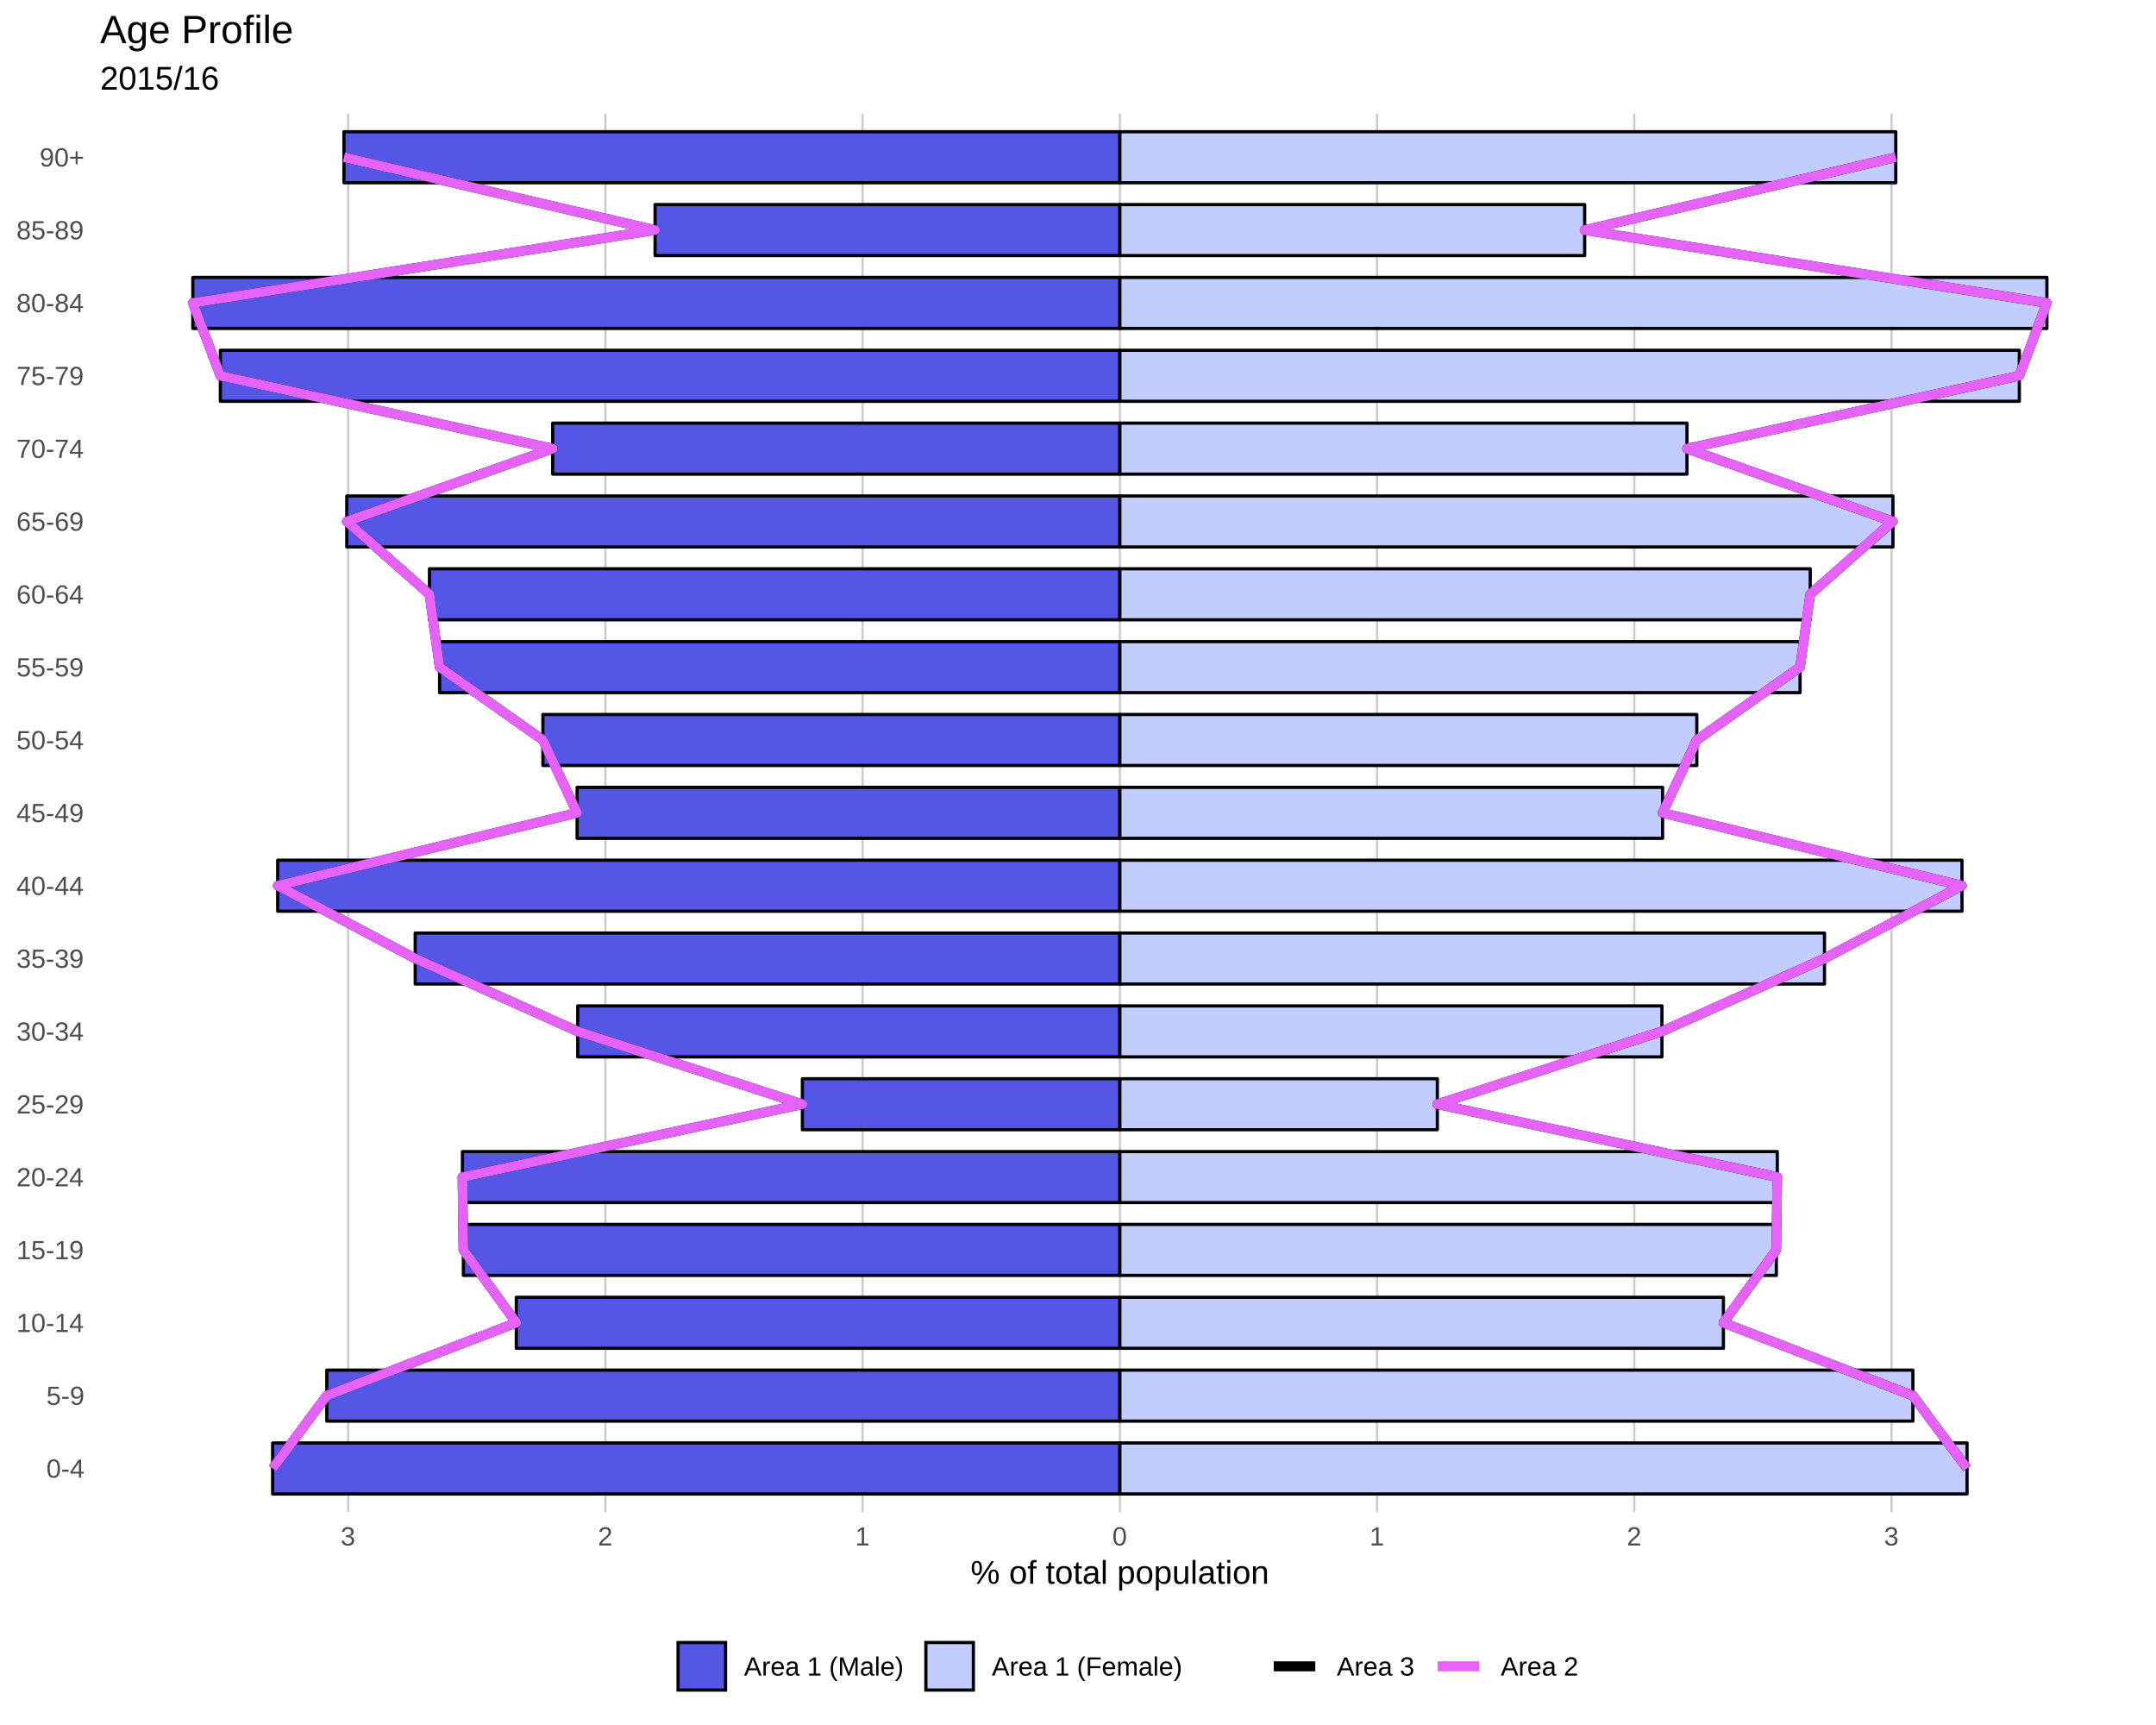
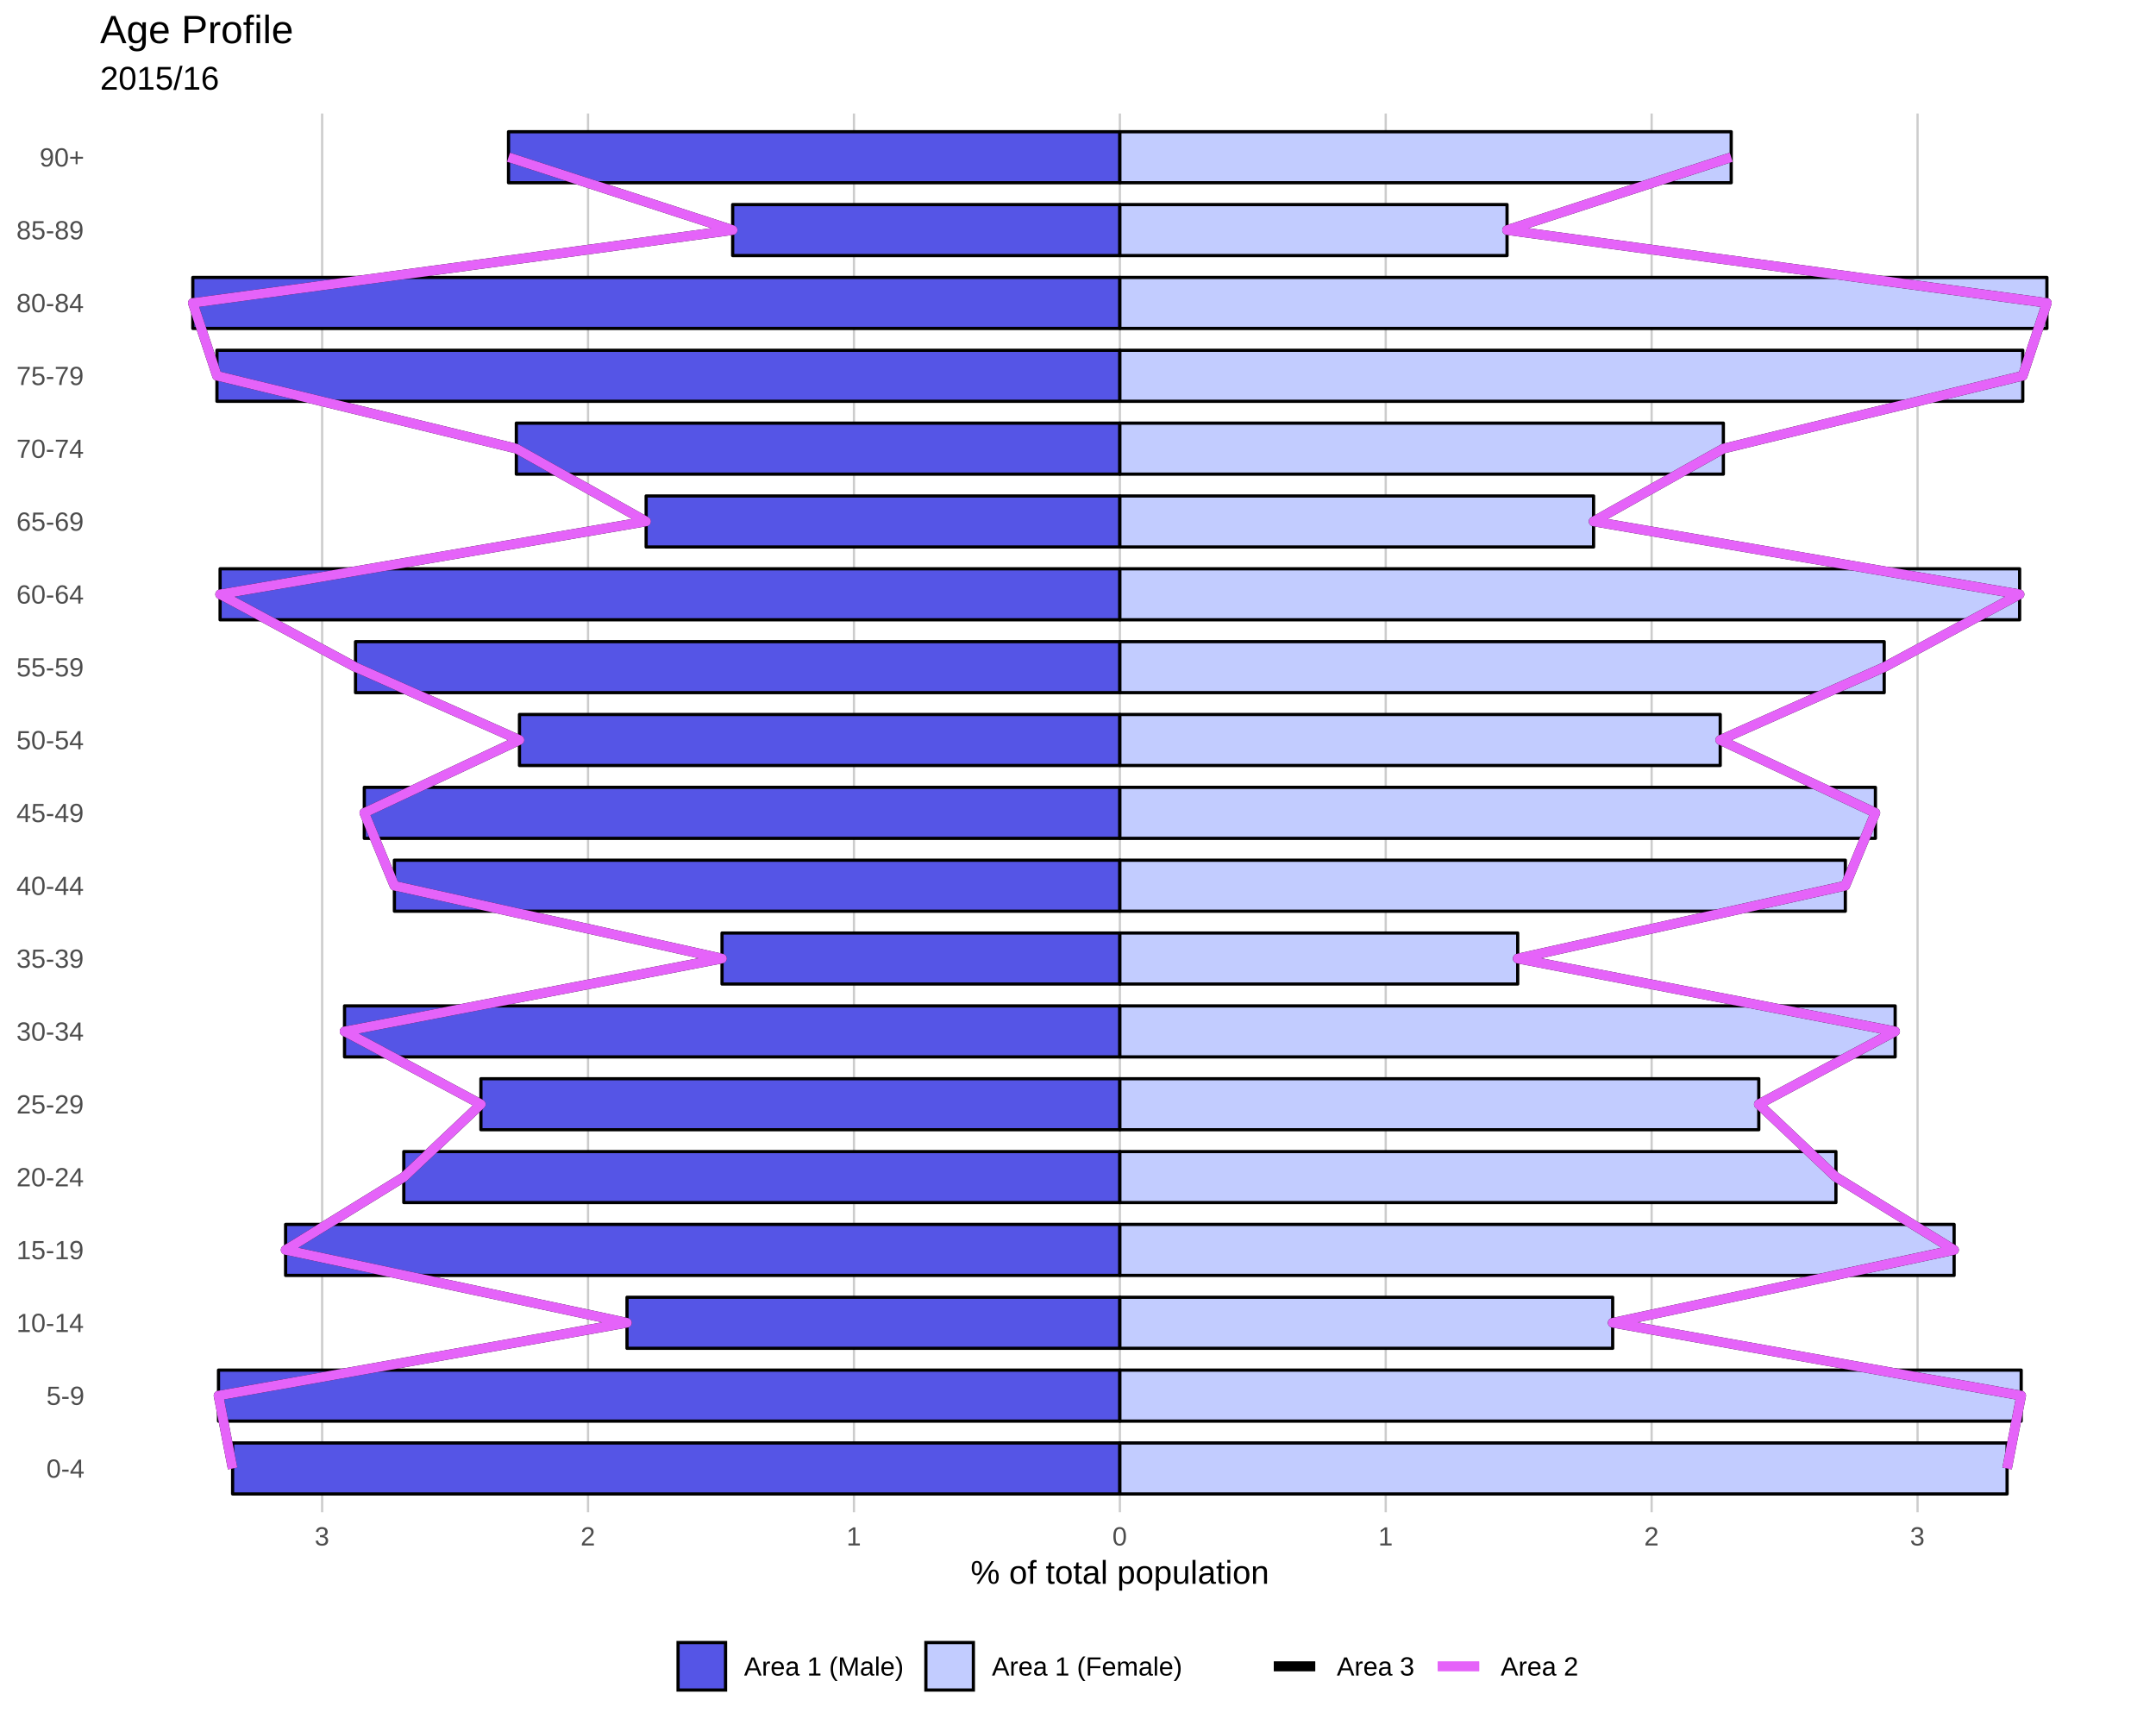
<svg xmlns="http://www.w3.org/2000/svg" viewBox="0 0 720.00 576.00">
  <defs>
    <style type="text/css">
    line, polyline, path, rect, circle {
      fill: none;
      stroke: #000000;
      stroke-linecap: round;
      stroke-linejoin: round;
      stroke-miterlimit: 10.00;
    }
  </style>
  </defs>
  <rect width="100%" height="100%" style="stroke: none; fill: #FFFFFF;" />
  <defs>
    <clipPath id="cpMzMuNDI5NXw3MTQuNTIxfDUwNC45MzN8MzcuOTA3MQ==">
      <rect x="33.43" y="37.91" width="681.09" height="467.03" />
    </clipPath>
  </defs>
-   <polyline points="116.26,504.93 116.26,37.91 " style="stroke-width: 0.75; stroke: #CCCCCC;" clip-path="url(#cpMzMuNDI5NXw3MTQuNTIxfDUwNC45MzN8MzcuOTA3MQ==)" />
-   <polyline points="202.17,504.93 202.17,37.91 " style="stroke-width: 0.75; stroke: #CCCCCC;" clip-path="url(#cpMzMuNDI5NXw3MTQuNTIxfDUwNC45MzN8MzcuOTA3MQ==)" />
-   <polyline points="288.07,504.93 288.07,37.91 " style="stroke-width: 0.75; stroke: #CCCCCC;" clip-path="url(#cpMzMuNDI5NXw3MTQuNTIxfDUwNC45MzN8MzcuOTA3MQ==)" />
+   <polyline points="107.58,504.93 107.58,37.91 " style="stroke-width: 0.75; stroke: #CCCCCC;" clip-path="url(#cpMzMuNDI5NXw3MTQuNTIxfDUwNC45MzN8MzcuOTA3MQ==)" />
+   <polyline points="196.38,504.93 196.38,37.91 " style="stroke-width: 0.75; stroke: #CCCCCC;" clip-path="url(#cpMzMuNDI5NXw3MTQuNTIxfDUwNC45MzN8MzcuOTA3MQ==)" />
+   <polyline points="285.18,504.93 285.18,37.91 " style="stroke-width: 0.75; stroke: #CCCCCC;" clip-path="url(#cpMzMuNDI5NXw3MTQuNTIxfDUwNC45MzN8MzcuOTA3MQ==)" />
  <polyline points="373.98,504.93 373.98,37.91 " style="stroke-width: 0.75; stroke: #CCCCCC;" clip-path="url(#cpMzMuNDI5NXw3MTQuNTIxfDUwNC45MzN8MzcuOTA3MQ==)" />
-   <polyline points="459.88,504.93 459.88,37.91 " style="stroke-width: 0.75; stroke: #CCCCCC;" clip-path="url(#cpMzMuNDI5NXw3MTQuNTIxfDUwNC45MzN8MzcuOTA3MQ==)" />
-   <polyline points="545.78,504.93 545.78,37.91 " style="stroke-width: 0.75; stroke: #CCCCCC;" clip-path="url(#cpMzMuNDI5NXw3MTQuNTIxfDUwNC45MzN8MzcuOTA3MQ==)" />
-   <polyline points="631.69,504.93 631.69,37.91 " style="stroke-width: 0.75; stroke: #CCCCCC;" clip-path="url(#cpMzMuNDI5NXw3MTQuNTIxfDUwNC45MzN8MzcuOTA3MQ==)" />
-   <rect x="91.05" y="481.82" width="282.92" height="17.03" style="stroke-width: 1.07; stroke-linecap: butt; fill: #5555E6;" clip-path="url(#cpMzMuNDI5NXw3MTQuNTIxfDUwNC45MzN8MzcuOTA3MQ==)" />
-   <rect x="109.14" y="457.50" width="264.83" height="17.03" style="stroke-width: 1.07; stroke-linecap: butt; fill: #5555E6;" clip-path="url(#cpMzMuNDI5NXw3MTQuNTIxfDUwNC45MzN8MzcuOTA3MQ==)" />
-   <rect x="172.42" y="433.18" width="201.56" height="17.03" style="stroke-width: 1.07; stroke-linecap: butt; fill: #5555E6;" clip-path="url(#cpMzMuNDI5NXw3MTQuNTIxfDUwNC45MzN8MzcuOTA3MQ==)" />
-   <rect x="154.75" y="408.85" width="219.23" height="17.03" style="stroke-width: 1.07; stroke-linecap: butt; fill: #5555E6;" clip-path="url(#cpMzMuNDI5NXw3MTQuNTIxfDUwNC45MzN8MzcuOTA3MQ==)" />
-   <rect x="154.43" y="384.53" width="219.55" height="17.03" style="stroke-width: 1.07; stroke-linecap: butt; fill: #5555E6;" clip-path="url(#cpMzMuNDI5NXw3MTQuNTIxfDUwNC45MzN8MzcuOTA3MQ==)" />
-   <rect x="267.96" y="360.20" width="106.02" height="17.03" style="stroke-width: 1.07; stroke-linecap: butt; fill: #5555E6;" clip-path="url(#cpMzMuNDI5NXw3MTQuNTIxfDUwNC45MzN8MzcuOTA3MQ==)" />
-   <rect x="192.94" y="335.88" width="181.03" height="17.03" style="stroke-width: 1.07; stroke-linecap: butt; fill: #5555E6;" clip-path="url(#cpMzMuNDI5NXw3MTQuNTIxfDUwNC45MzN8MzcuOTA3MQ==)" />
-   <rect x="138.66" y="311.55" width="235.31" height="17.03" style="stroke-width: 1.07; stroke-linecap: butt; fill: #5555E6;" clip-path="url(#cpMzMuNDI5NXw3MTQuNTIxfDUwNC45MzN8MzcuOTA3MQ==)" />
-   <rect x="92.74" y="287.23" width="281.23" height="17.03" style="stroke-width: 1.07; stroke-linecap: butt; fill: #5555E6;" clip-path="url(#cpMzMuNDI5NXw3MTQuNTIxfDUwNC45MzN8MzcuOTA3MQ==)" />
-   <rect x="192.73" y="262.91" width="181.24" height="17.03" style="stroke-width: 1.07; stroke-linecap: butt; fill: #5555E6;" clip-path="url(#cpMzMuNDI5NXw3MTQuNTIxfDUwNC45MzN8MzcuOTA3MQ==)" />
-   <rect x="181.30" y="238.58" width="192.67" height="17.03" style="stroke-width: 1.07; stroke-linecap: butt; fill: #5555E6;" clip-path="url(#cpMzMuNDI5NXw3MTQuNTIxfDUwNC45MzN8MzcuOTA3MQ==)" />
-   <rect x="146.81" y="214.26" width="227.16" height="17.03" style="stroke-width: 1.07; stroke-linecap: butt; fill: #5555E6;" clip-path="url(#cpMzMuNDI5NXw3MTQuNTIxfDUwNC45MzN8MzcuOTA3MQ==)" />
-   <rect x="143.42" y="189.93" width="230.55" height="17.03" style="stroke-width: 1.07; stroke-linecap: butt; fill: #5555E6;" clip-path="url(#cpMzMuNDI5NXw3MTQuNTIxfDUwNC45MzN8MzcuOTA3MQ==)" />
-   <rect x="115.81" y="165.61" width="258.17" height="17.03" style="stroke-width: 1.07; stroke-linecap: butt; fill: #5555E6;" clip-path="url(#cpMzMuNDI5NXw3MTQuNTIxfDUwNC45MzN8MzcuOTA3MQ==)" />
-   <rect x="184.58" y="141.29" width="189.39" height="17.03" style="stroke-width: 1.07; stroke-linecap: butt; fill: #5555E6;" clip-path="url(#cpMzMuNDI5NXw3MTQuNTIxfDUwNC45MzN8MzcuOTA3MQ==)" />
-   <rect x="73.59" y="116.96" width="300.38" height="17.03" style="stroke-width: 1.07; stroke-linecap: butt; fill: #5555E6;" clip-path="url(#cpMzMuNDI5NXw3MTQuNTIxfDUwNC45MzN8MzcuOTA3MQ==)" />
+   <polyline points="462.77,504.93 462.77,37.91 " style="stroke-width: 0.75; stroke: #CCCCCC;" clip-path="url(#cpMzMuNDI5NXw3MTQuNTIxfDUwNC45MzN8MzcuOTA3MQ==)" />
+   <polyline points="551.57,504.93 551.57,37.91 " style="stroke-width: 0.75; stroke: #CCCCCC;" clip-path="url(#cpMzMuNDI5NXw3MTQuNTIxfDUwNC45MzN8MzcuOTA3MQ==)" />
+   <polyline points="640.37,504.93 640.37,37.91 " style="stroke-width: 0.75; stroke: #CCCCCC;" clip-path="url(#cpMzMuNDI5NXw3MTQuNTIxfDUwNC45MzN8MzcuOTA3MQ==)" />
+   <rect x="77.68" y="481.82" width="296.29" height="17.03" style="stroke-width: 1.07; stroke-linecap: butt; fill: #5555E6;" clip-path="url(#cpMzMuNDI5NXw3MTQuNTIxfDUwNC45MzN8MzcuOTA3MQ==)" />
+   <rect x="72.97" y="457.50" width="301.00" height="17.03" style="stroke-width: 1.07; stroke-linecap: butt; fill: #5555E6;" clip-path="url(#cpMzMuNDI5NXw3MTQuNTIxfDUwNC45MzN8MzcuOTA3MQ==)" />
+   <rect x="209.39" y="433.18" width="164.58" height="17.03" style="stroke-width: 1.07; stroke-linecap: butt; fill: #5555E6;" clip-path="url(#cpMzMuNDI5NXw3MTQuNTIxfDUwNC45MzN8MzcuOTA3MQ==)" />
+   <rect x="95.38" y="408.85" width="278.60" height="17.03" style="stroke-width: 1.07; stroke-linecap: butt; fill: #5555E6;" clip-path="url(#cpMzMuNDI5NXw3MTQuNTIxfDUwNC45MzN8MzcuOTA3MQ==)" />
+   <rect x="134.85" y="384.53" width="239.13" height="17.03" style="stroke-width: 1.07; stroke-linecap: butt; fill: #5555E6;" clip-path="url(#cpMzMuNDI5NXw3MTQuNTIxfDUwNC45MzN8MzcuOTA3MQ==)" />
+   <rect x="160.60" y="360.20" width="213.37" height="17.03" style="stroke-width: 1.07; stroke-linecap: butt; fill: #5555E6;" clip-path="url(#cpMzMuNDI5NXw3MTQuNTIxfDUwNC45MzN8MzcuOTA3MQ==)" />
+   <rect x="115.06" y="335.88" width="258.91" height="17.03" style="stroke-width: 1.07; stroke-linecap: butt; fill: #5555E6;" clip-path="url(#cpMzMuNDI5NXw3MTQuNTIxfDUwNC45MzN8MzcuOTA3MQ==)" />
+   <rect x="241.12" y="311.55" width="132.86" height="17.03" style="stroke-width: 1.07; stroke-linecap: butt; fill: #5555E6;" clip-path="url(#cpMzMuNDI5NXw3MTQuNTIxfDUwNC45MzN8MzcuOTA3MQ==)" />
+   <rect x="131.71" y="287.23" width="242.27" height="17.03" style="stroke-width: 1.07; stroke-linecap: butt; fill: #5555E6;" clip-path="url(#cpMzMuNDI5NXw3MTQuNTIxfDUwNC45MzN8MzcuOTA3MQ==)" />
+   <rect x="121.66" y="262.91" width="252.32" height="17.03" style="stroke-width: 1.07; stroke-linecap: butt; fill: #5555E6;" clip-path="url(#cpMzMuNDI5NXw3MTQuNTIxfDUwNC45MzN8MzcuOTA3MQ==)" />
+   <rect x="173.48" y="238.58" width="200.49" height="17.03" style="stroke-width: 1.07; stroke-linecap: butt; fill: #5555E6;" clip-path="url(#cpMzMuNDI5NXw3MTQuNTIxfDUwNC45MzN8MzcuOTA3MQ==)" />
+   <rect x="118.73" y="214.26" width="255.25" height="17.03" style="stroke-width: 1.07; stroke-linecap: butt; fill: #5555E6;" clip-path="url(#cpMzMuNDI5NXw3MTQuNTIxfDUwNC45MzN8MzcuOTA3MQ==)" />
+   <rect x="73.50" y="189.93" width="300.48" height="17.03" style="stroke-width: 1.07; stroke-linecap: butt; fill: #5555E6;" clip-path="url(#cpMzMuNDI5NXw3MTQuNTIxfDUwNC45MzN8MzcuOTA3MQ==)" />
+   <rect x="215.78" y="165.61" width="158.20" height="17.03" style="stroke-width: 1.07; stroke-linecap: butt; fill: #5555E6;" clip-path="url(#cpMzMuNDI5NXw3MTQuNTIxfDUwNC45MzN8MzcuOTA3MQ==)" />
+   <rect x="172.43" y="141.29" width="201.54" height="17.03" style="stroke-width: 1.07; stroke-linecap: butt; fill: #5555E6;" clip-path="url(#cpMzMuNDI5NXw3MTQuNTIxfDUwNC45MzN8MzcuOTA3MQ==)" />
+   <rect x="72.45" y="116.96" width="301.53" height="17.03" style="stroke-width: 1.07; stroke-linecap: butt; fill: #5555E6;" clip-path="url(#cpMzMuNDI5NXw3MTQuNTIxfDUwNC45MzN8MzcuOTA3MQ==)" />
  <rect x="64.39" y="92.64" width="309.59" height="17.03" style="stroke-width: 1.07; stroke-linecap: butt; fill: #5555E6;" clip-path="url(#cpMzMuNDI5NXw3MTQuNTIxfDUwNC45MzN8MzcuOTA3MQ==)" />
-   <rect x="218.76" y="68.31" width="155.22" height="17.03" style="stroke-width: 1.07; stroke-linecap: butt; fill: #5555E6;" clip-path="url(#cpMzMuNDI5NXw3MTQuNTIxfDUwNC45MzN8MzcuOTA3MQ==)" />
-   <rect x="114.86" y="43.99" width="259.12" height="17.03" style="stroke-width: 1.07; stroke-linecap: butt; fill: #5555E6;" clip-path="url(#cpMzMuNDI5NXw3MTQuNTIxfDUwNC45MzN8MzcuOTA3MQ==)" />
-   <rect x="373.98" y="481.82" width="282.92" height="17.03" style="stroke-width: 1.07; stroke-linecap: butt; fill: #C2CCFF;" clip-path="url(#cpMzMuNDI5NXw3MTQuNTIxfDUwNC45MzN8MzcuOTA3MQ==)" />
-   <rect x="373.98" y="457.50" width="264.83" height="17.03" style="stroke-width: 1.07; stroke-linecap: butt; fill: #C2CCFF;" clip-path="url(#cpMzMuNDI5NXw3MTQuNTIxfDUwNC45MzN8MzcuOTA3MQ==)" />
-   <rect x="373.98" y="433.18" width="201.56" height="17.03" style="stroke-width: 1.07; stroke-linecap: butt; fill: #C2CCFF;" clip-path="url(#cpMzMuNDI5NXw3MTQuNTIxfDUwNC45MzN8MzcuOTA3MQ==)" />
-   <rect x="373.98" y="408.85" width="219.23" height="17.03" style="stroke-width: 1.07; stroke-linecap: butt; fill: #C2CCFF;" clip-path="url(#cpMzMuNDI5NXw3MTQuNTIxfDUwNC45MzN8MzcuOTA3MQ==)" />
-   <rect x="373.98" y="384.53" width="219.55" height="17.03" style="stroke-width: 1.07; stroke-linecap: butt; fill: #C2CCFF;" clip-path="url(#cpMzMuNDI5NXw3MTQuNTIxfDUwNC45MzN8MzcuOTA3MQ==)" />
-   <rect x="373.98" y="360.20" width="106.02" height="17.03" style="stroke-width: 1.07; stroke-linecap: butt; fill: #C2CCFF;" clip-path="url(#cpMzMuNDI5NXw3MTQuNTIxfDUwNC45MzN8MzcuOTA3MQ==)" />
-   <rect x="373.98" y="335.88" width="181.03" height="17.03" style="stroke-width: 1.07; stroke-linecap: butt; fill: #C2CCFF;" clip-path="url(#cpMzMuNDI5NXw3MTQuNTIxfDUwNC45MzN8MzcuOTA3MQ==)" />
-   <rect x="373.98" y="311.55" width="235.31" height="17.03" style="stroke-width: 1.07; stroke-linecap: butt; fill: #C2CCFF;" clip-path="url(#cpMzMuNDI5NXw3MTQuNTIxfDUwNC45MzN8MzcuOTA3MQ==)" />
-   <rect x="373.98" y="287.23" width="281.23" height="17.03" style="stroke-width: 1.07; stroke-linecap: butt; fill: #C2CCFF;" clip-path="url(#cpMzMuNDI5NXw3MTQuNTIxfDUwNC45MzN8MzcuOTA3MQ==)" />
-   <rect x="373.98" y="262.91" width="181.24" height="17.03" style="stroke-width: 1.07; stroke-linecap: butt; fill: #C2CCFF;" clip-path="url(#cpMzMuNDI5NXw3MTQuNTIxfDUwNC45MzN8MzcuOTA3MQ==)" />
-   <rect x="373.98" y="238.58" width="192.67" height="17.03" style="stroke-width: 1.07; stroke-linecap: butt; fill: #C2CCFF;" clip-path="url(#cpMzMuNDI5NXw3MTQuNTIxfDUwNC45MzN8MzcuOTA3MQ==)" />
-   <rect x="373.98" y="214.26" width="227.16" height="17.03" style="stroke-width: 1.07; stroke-linecap: butt; fill: #C2CCFF;" clip-path="url(#cpMzMuNDI5NXw3MTQuNTIxfDUwNC45MzN8MzcuOTA3MQ==)" />
-   <rect x="373.98" y="189.93" width="230.55" height="17.03" style="stroke-width: 1.07; stroke-linecap: butt; fill: #C2CCFF;" clip-path="url(#cpMzMuNDI5NXw3MTQuNTIxfDUwNC45MzN8MzcuOTA3MQ==)" />
-   <rect x="373.98" y="165.61" width="258.17" height="17.03" style="stroke-width: 1.07; stroke-linecap: butt; fill: #C2CCFF;" clip-path="url(#cpMzMuNDI5NXw3MTQuNTIxfDUwNC45MzN8MzcuOTA3MQ==)" />
-   <rect x="373.98" y="141.29" width="189.39" height="17.03" style="stroke-width: 1.07; stroke-linecap: butt; fill: #C2CCFF;" clip-path="url(#cpMzMuNDI5NXw3MTQuNTIxfDUwNC45MzN8MzcuOTA3MQ==)" />
-   <rect x="373.98" y="116.96" width="300.38" height="17.03" style="stroke-width: 1.07; stroke-linecap: butt; fill: #C2CCFF;" clip-path="url(#cpMzMuNDI5NXw3MTQuNTIxfDUwNC45MzN8MzcuOTA3MQ==)" />
+   <rect x="244.68" y="68.31" width="129.30" height="17.03" style="stroke-width: 1.07; stroke-linecap: butt; fill: #5555E6;" clip-path="url(#cpMzMuNDI5NXw3MTQuNTIxfDUwNC45MzN8MzcuOTA3MQ==)" />
+   <rect x="169.82" y="43.99" width="204.16" height="17.03" style="stroke-width: 1.07; stroke-linecap: butt; fill: #5555E6;" clip-path="url(#cpMzMuNDI5NXw3MTQuNTIxfDUwNC45MzN8MzcuOTA3MQ==)" />
+   <rect x="373.98" y="481.82" width="296.29" height="17.03" style="stroke-width: 1.07; stroke-linecap: butt; fill: #C2CCFF;" clip-path="url(#cpMzMuNDI5NXw3MTQuNTIxfDUwNC45MzN8MzcuOTA3MQ==)" />
+   <rect x="373.98" y="457.50" width="301.00" height="17.03" style="stroke-width: 1.07; stroke-linecap: butt; fill: #C2CCFF;" clip-path="url(#cpMzMuNDI5NXw3MTQuNTIxfDUwNC45MzN8MzcuOTA3MQ==)" />
+   <rect x="373.98" y="433.18" width="164.58" height="17.03" style="stroke-width: 1.07; stroke-linecap: butt; fill: #C2CCFF;" clip-path="url(#cpMzMuNDI5NXw3MTQuNTIxfDUwNC45MzN8MzcuOTA3MQ==)" />
+   <rect x="373.98" y="408.85" width="278.60" height="17.03" style="stroke-width: 1.07; stroke-linecap: butt; fill: #C2CCFF;" clip-path="url(#cpMzMuNDI5NXw3MTQuNTIxfDUwNC45MzN8MzcuOTA3MQ==)" />
+   <rect x="373.98" y="384.53" width="239.13" height="17.03" style="stroke-width: 1.07; stroke-linecap: butt; fill: #C2CCFF;" clip-path="url(#cpMzMuNDI5NXw3MTQuNTIxfDUwNC45MzN8MzcuOTA3MQ==)" />
+   <rect x="373.98" y="360.20" width="213.37" height="17.03" style="stroke-width: 1.07; stroke-linecap: butt; fill: #C2CCFF;" clip-path="url(#cpMzMuNDI5NXw3MTQuNTIxfDUwNC45MzN8MzcuOTA3MQ==)" />
+   <rect x="373.98" y="335.88" width="258.91" height="17.03" style="stroke-width: 1.07; stroke-linecap: butt; fill: #C2CCFF;" clip-path="url(#cpMzMuNDI5NXw3MTQuNTIxfDUwNC45MzN8MzcuOTA3MQ==)" />
+   <rect x="373.98" y="311.55" width="132.86" height="17.03" style="stroke-width: 1.07; stroke-linecap: butt; fill: #C2CCFF;" clip-path="url(#cpMzMuNDI5NXw3MTQuNTIxfDUwNC45MzN8MzcuOTA3MQ==)" />
+   <rect x="373.98" y="287.23" width="242.27" height="17.03" style="stroke-width: 1.07; stroke-linecap: butt; fill: #C2CCFF;" clip-path="url(#cpMzMuNDI5NXw3MTQuNTIxfDUwNC45MzN8MzcuOTA3MQ==)" />
+   <rect x="373.98" y="262.91" width="252.32" height="17.03" style="stroke-width: 1.07; stroke-linecap: butt; fill: #C2CCFF;" clip-path="url(#cpMzMuNDI5NXw3MTQuNTIxfDUwNC45MzN8MzcuOTA3MQ==)" />
+   <rect x="373.98" y="238.58" width="200.49" height="17.03" style="stroke-width: 1.07; stroke-linecap: butt; fill: #C2CCFF;" clip-path="url(#cpMzMuNDI5NXw3MTQuNTIxfDUwNC45MzN8MzcuOTA3MQ==)" />
+   <rect x="373.98" y="214.26" width="255.25" height="17.03" style="stroke-width: 1.07; stroke-linecap: butt; fill: #C2CCFF;" clip-path="url(#cpMzMuNDI5NXw3MTQuNTIxfDUwNC45MzN8MzcuOTA3MQ==)" />
+   <rect x="373.98" y="189.93" width="300.48" height="17.03" style="stroke-width: 1.07; stroke-linecap: butt; fill: #C2CCFF;" clip-path="url(#cpMzMuNDI5NXw3MTQuNTIxfDUwNC45MzN8MzcuOTA3MQ==)" />
+   <rect x="373.98" y="165.61" width="158.20" height="17.03" style="stroke-width: 1.07; stroke-linecap: butt; fill: #C2CCFF;" clip-path="url(#cpMzMuNDI5NXw3MTQuNTIxfDUwNC45MzN8MzcuOTA3MQ==)" />
+   <rect x="373.98" y="141.29" width="201.54" height="17.03" style="stroke-width: 1.07; stroke-linecap: butt; fill: #C2CCFF;" clip-path="url(#cpMzMuNDI5NXw3MTQuNTIxfDUwNC45MzN8MzcuOTA3MQ==)" />
+   <rect x="373.98" y="116.96" width="301.53" height="17.03" style="stroke-width: 1.07; stroke-linecap: butt; fill: #C2CCFF;" clip-path="url(#cpMzMuNDI5NXw3MTQuNTIxfDUwNC45MzN8MzcuOTA3MQ==)" />
  <rect x="373.98" y="92.64" width="309.59" height="17.03" style="stroke-width: 1.07; stroke-linecap: butt; fill: #C2CCFF;" clip-path="url(#cpMzMuNDI5NXw3MTQuNTIxfDUwNC45MzN8MzcuOTA3MQ==)" />
-   <rect x="373.98" y="68.31" width="155.22" height="17.03" style="stroke-width: 1.07; stroke-linecap: butt; fill: #C2CCFF;" clip-path="url(#cpMzMuNDI5NXw3MTQuNTIxfDUwNC45MzN8MzcuOTA3MQ==)" />
-   <rect x="373.98" y="43.99" width="259.12" height="17.03" style="stroke-width: 1.07; stroke-linecap: butt; fill: #C2CCFF;" clip-path="url(#cpMzMuNDI5NXw3MTQuNTIxfDUwNC45MzN8MzcuOTA3MQ==)" />
-   <polyline points="656.90,490.34 638.81,466.01 575.53,441.69 593.20,417.37 593.52,393.04 479.99,368.72 555.01,344.39 609.29,320.07 655.21,295.74 555.22,271.42 566.65,247.10 601.14,222.77 604.53,198.45 632.14,174.12 563.37,149.80 674.36,125.47 683.56,101.15 529.19,76.83 633.09,52.50 " style="stroke-width: 3.20; stroke-linecap: butt;" clip-path="url(#cpMzMuNDI5NXw3MTQuNTIxfDUwNC45MzN8MzcuOTA3MQ==)" />
-   <polyline points="91.05,490.34 109.14,466.01 172.42,441.69 154.75,417.37 154.43,393.04 267.96,368.72 192.94,344.39 138.66,320.07 92.74,295.74 192.73,271.42 181.30,247.10 146.81,222.77 143.42,198.45 115.81,174.12 184.58,149.80 73.59,125.47 64.39,101.15 218.76,76.83 114.86,52.50 " style="stroke-width: 3.20; stroke-linecap: butt;" clip-path="url(#cpMzMuNDI5NXw3MTQuNTIxfDUwNC45MzN8MzcuOTA3MQ==)" />
-   <polyline points="656.90,490.34 638.81,466.01 575.53,441.69 593.20,417.37 593.52,393.04 479.99,368.72 555.01,344.39 609.29,320.07 655.21,295.74 555.22,271.42 566.65,247.10 601.14,222.77 604.53,198.45 632.14,174.12 563.37,149.80 674.36,125.47 683.56,101.15 529.19,76.83 633.09,52.50 " style="stroke-width: 3.20; stroke: #E563F9; stroke-linecap: butt;" clip-path="url(#cpMzMuNDI5NXw3MTQuNTIxfDUwNC45MzN8MzcuOTA3MQ==)" />
-   <polyline points="91.05,490.34 109.14,466.01 172.42,441.69 154.75,417.37 154.43,393.04 267.96,368.72 192.94,344.39 138.66,320.07 92.74,295.74 192.73,271.42 181.30,247.10 146.81,222.77 143.42,198.45 115.81,174.12 184.58,149.80 73.59,125.47 64.39,101.15 218.76,76.83 114.86,52.50 " style="stroke-width: 3.20; stroke: #E563F9; stroke-linecap: butt;" clip-path="url(#cpMzMuNDI5NXw3MTQuNTIxfDUwNC45MzN8MzcuOTA3MQ==)" />
+   <rect x="373.98" y="68.31" width="129.30" height="17.03" style="stroke-width: 1.07; stroke-linecap: butt; fill: #C2CCFF;" clip-path="url(#cpMzMuNDI5NXw3MTQuNTIxfDUwNC45MzN8MzcuOTA3MQ==)" />
+   <rect x="373.98" y="43.99" width="204.16" height="17.03" style="stroke-width: 1.07; stroke-linecap: butt; fill: #C2CCFF;" clip-path="url(#cpMzMuNDI5NXw3MTQuNTIxfDUwNC45MzN8MzcuOTA3MQ==)" />
+   <polyline points="670.27,490.34 674.98,466.01 538.56,441.69 652.57,417.37 613.10,393.04 587.35,368.72 632.89,344.39 506.83,320.07 616.24,295.74 626.29,271.42 574.47,247.10 629.22,222.77 674.45,198.45 532.17,174.12 575.52,149.80 675.50,125.47 683.56,101.15 503.27,76.83 578.13,52.50 " style="stroke-width: 3.20; stroke-linecap: butt;" clip-path="url(#cpMzMuNDI5NXw3MTQuNTIxfDUwNC45MzN8MzcuOTA3MQ==)" />
+   <polyline points="77.68,490.34 72.97,466.01 209.39,441.69 95.38,417.37 134.85,393.04 160.60,368.72 115.06,344.39 241.12,320.07 131.71,295.74 121.66,271.42 173.48,247.10 118.73,222.77 73.50,198.45 215.78,174.12 172.43,149.80 72.45,125.47 64.39,101.15 244.68,76.83 169.82,52.50 " style="stroke-width: 3.20; stroke-linecap: butt;" clip-path="url(#cpMzMuNDI5NXw3MTQuNTIxfDUwNC45MzN8MzcuOTA3MQ==)" />
+   <polyline points="670.27,490.34 674.98,466.01 538.56,441.69 652.57,417.37 613.10,393.04 587.35,368.72 632.89,344.39 506.83,320.07 616.24,295.74 626.29,271.42 574.47,247.10 629.22,222.77 674.45,198.45 532.17,174.12 575.52,149.80 675.50,125.47 683.56,101.15 503.27,76.83 578.13,52.50 " style="stroke-width: 3.20; stroke: #E563F9; stroke-linecap: butt;" clip-path="url(#cpMzMuNDI5NXw3MTQuNTIxfDUwNC45MzN8MzcuOTA3MQ==)" />
+   <polyline points="77.68,490.34 72.97,466.01 209.39,441.69 95.38,417.37 134.85,393.04 160.60,368.72 115.06,344.39 241.12,320.07 131.71,295.74 121.66,271.42 173.48,247.10 118.73,222.77 73.50,198.45 215.78,174.12 172.43,149.80 72.45,125.47 64.39,101.15 244.68,76.83 169.82,52.50 " style="stroke-width: 3.20; stroke: #E563F9; stroke-linecap: butt;" clip-path="url(#cpMzMuNDI5NXw3MTQuNTIxfDUwNC45MzN8MzcuOTA3MQ==)" />
  <defs>
    <clipPath id="cpMHw3MjB8NTc2fDA=">
      <rect x="0.00" y="0.00" width="720.00" height="576.00" />
    </clipPath>
  </defs>
  <g clip-path="url(#cpMHw3MjB8NTc2fDA=)">
    <text x="15.49" y="493.43" style="font-size: 8.80px; fill: #4D4D4D; font-family: Liberation Sans;" textLength="13.01px" lengthAdjust="spacingAndGlyphs">0-4</text>
  </g>
  <g clip-path="url(#cpMHw3MjB8NTc2fDA=)">
    <text x="15.49" y="469.11" style="font-size: 8.80px; fill: #4D4D4D; font-family: Liberation Sans;" textLength="13.01px" lengthAdjust="spacingAndGlyphs">5-9</text>
  </g>
  <g clip-path="url(#cpMHw3MjB8NTc2fDA=)">
    <text x="5.48" y="444.78" style="font-size: 8.80px; fill: #4D4D4D; font-family: Liberation Sans;" textLength="23.02px" lengthAdjust="spacingAndGlyphs">10-14</text>
  </g>
  <g clip-path="url(#cpMHw3MjB8NTc2fDA=)">
    <text x="5.48" y="420.46" style="font-size: 8.80px; fill: #4D4D4D; font-family: Liberation Sans;" textLength="23.02px" lengthAdjust="spacingAndGlyphs">15-19</text>
  </g>
  <g clip-path="url(#cpMHw3MjB8NTc2fDA=)">
    <text x="5.48" y="396.13" style="font-size: 8.80px; fill: #4D4D4D; font-family: Liberation Sans;" textLength="23.02px" lengthAdjust="spacingAndGlyphs">20-24</text>
  </g>
  <g clip-path="url(#cpMHw3MjB8NTc2fDA=)">
    <text x="5.48" y="371.81" style="font-size: 8.80px; fill: #4D4D4D; font-family: Liberation Sans;" textLength="23.02px" lengthAdjust="spacingAndGlyphs">25-29</text>
  </g>
  <g clip-path="url(#cpMHw3MjB8NTc2fDA=)">
    <text x="5.48" y="347.49" style="font-size: 8.80px; fill: #4D4D4D; font-family: Liberation Sans;" textLength="23.02px" lengthAdjust="spacingAndGlyphs">30-34</text>
  </g>
  <g clip-path="url(#cpMHw3MjB8NTc2fDA=)">
    <text x="5.48" y="323.16" style="font-size: 8.80px; fill: #4D4D4D; font-family: Liberation Sans;" textLength="23.02px" lengthAdjust="spacingAndGlyphs">35-39</text>
  </g>
  <g clip-path="url(#cpMHw3MjB8NTc2fDA=)">
    <text x="5.48" y="298.84" style="font-size: 8.80px; fill: #4D4D4D; font-family: Liberation Sans;" textLength="23.02px" lengthAdjust="spacingAndGlyphs">40-44</text>
  </g>
  <g clip-path="url(#cpMHw3MjB8NTc2fDA=)">
    <text x="5.48" y="274.51" style="font-size: 8.80px; fill: #4D4D4D; font-family: Liberation Sans;" textLength="23.02px" lengthAdjust="spacingAndGlyphs">45-49</text>
  </g>
  <g clip-path="url(#cpMHw3MjB8NTc2fDA=)">
    <text x="5.48" y="250.19" style="font-size: 8.80px; fill: #4D4D4D; font-family: Liberation Sans;" textLength="23.02px" lengthAdjust="spacingAndGlyphs">50-54</text>
  </g>
  <g clip-path="url(#cpMHw3MjB8NTc2fDA=)">
    <text x="5.48" y="225.87" style="font-size: 8.80px; fill: #4D4D4D; font-family: Liberation Sans;" textLength="23.02px" lengthAdjust="spacingAndGlyphs">55-59</text>
  </g>
  <g clip-path="url(#cpMHw3MjB8NTc2fDA=)">
    <text x="5.48" y="201.54" style="font-size: 8.80px; fill: #4D4D4D; font-family: Liberation Sans;" textLength="23.02px" lengthAdjust="spacingAndGlyphs">60-64</text>
  </g>
  <g clip-path="url(#cpMHw3MjB8NTc2fDA=)">
    <text x="5.48" y="177.22" style="font-size: 8.80px; fill: #4D4D4D; font-family: Liberation Sans;" textLength="23.02px" lengthAdjust="spacingAndGlyphs">65-69</text>
  </g>
  <g clip-path="url(#cpMHw3MjB8NTc2fDA=)">
    <text x="5.48" y="152.89" style="font-size: 8.80px; fill: #4D4D4D; font-family: Liberation Sans;" textLength="23.02px" lengthAdjust="spacingAndGlyphs">70-74</text>
  </g>
  <g clip-path="url(#cpMHw3MjB8NTc2fDA=)">
    <text x="5.48" y="128.57" style="font-size: 8.80px; fill: #4D4D4D; font-family: Liberation Sans;" textLength="23.02px" lengthAdjust="spacingAndGlyphs">75-79</text>
  </g>
  <g clip-path="url(#cpMHw3MjB8NTc2fDA=)">
    <text x="5.48" y="104.24" style="font-size: 8.80px; fill: #4D4D4D; font-family: Liberation Sans;" textLength="23.02px" lengthAdjust="spacingAndGlyphs">80-84</text>
  </g>
  <g clip-path="url(#cpMHw3MjB8NTc2fDA=)">
    <text x="5.48" y="79.92" style="font-size: 8.80px; fill: #4D4D4D; font-family: Liberation Sans;" textLength="23.02px" lengthAdjust="spacingAndGlyphs">85-89</text>
  </g>
  <g clip-path="url(#cpMHw3MjB8NTc2fDA=)">
    <text x="13.23" y="55.60" style="font-size: 8.80px; fill: #4D4D4D; font-family: Liberation Sans;" textLength="15.27px" lengthAdjust="spacingAndGlyphs">90+</text>
  </g>
  <g clip-path="url(#cpMHw3MjB8NTc2fDA=)">
-     <text x="113.76" y="516.05" style="font-size: 8.80px; fill: #4D4D4D; font-family: Liberation Sans;" textLength="5.01px" lengthAdjust="spacingAndGlyphs">3</text>
+     <text x="105.08" y="516.05" style="font-size: 8.80px; fill: #4D4D4D; font-family: Liberation Sans;" textLength="5.01px" lengthAdjust="spacingAndGlyphs">3</text>
  </g>
  <g clip-path="url(#cpMHw3MjB8NTc2fDA=)">
-     <text x="199.67" y="516.05" style="font-size: 8.80px; fill: #4D4D4D; font-family: Liberation Sans;" textLength="5.01px" lengthAdjust="spacingAndGlyphs">2</text>
+     <text x="193.88" y="516.05" style="font-size: 8.80px; fill: #4D4D4D; font-family: Liberation Sans;" textLength="5.01px" lengthAdjust="spacingAndGlyphs">2</text>
  </g>
  <g clip-path="url(#cpMHw3MjB8NTc2fDA=)">
-     <text x="285.57" y="516.05" style="font-size: 8.80px; fill: #4D4D4D; font-family: Liberation Sans;" textLength="5.01px" lengthAdjust="spacingAndGlyphs">1</text>
+     <text x="282.68" y="516.05" style="font-size: 8.80px; fill: #4D4D4D; font-family: Liberation Sans;" textLength="5.01px" lengthAdjust="spacingAndGlyphs">1</text>
  </g>
  <g clip-path="url(#cpMHw3MjB8NTc2fDA=)">
    <text x="371.47" y="516.05" style="font-size: 8.80px; fill: #4D4D4D; font-family: Liberation Sans;" textLength="5.01px" lengthAdjust="spacingAndGlyphs">0</text>
  </g>
  <g clip-path="url(#cpMHw3MjB8NTc2fDA=)">
-     <text x="457.38" y="516.05" style="font-size: 8.80px; fill: #4D4D4D; font-family: Liberation Sans;" textLength="5.01px" lengthAdjust="spacingAndGlyphs">1</text>
+     <text x="460.27" y="516.05" style="font-size: 8.80px; fill: #4D4D4D; font-family: Liberation Sans;" textLength="5.01px" lengthAdjust="spacingAndGlyphs">1</text>
  </g>
  <g clip-path="url(#cpMHw3MjB8NTc2fDA=)">
-     <text x="543.28" y="516.05" style="font-size: 8.80px; fill: #4D4D4D; font-family: Liberation Sans;" textLength="5.01px" lengthAdjust="spacingAndGlyphs">2</text>
+     <text x="549.07" y="516.05" style="font-size: 8.80px; fill: #4D4D4D; font-family: Liberation Sans;" textLength="5.01px" lengthAdjust="spacingAndGlyphs">2</text>
  </g>
  <g clip-path="url(#cpMHw3MjB8NTc2fDA=)">
-     <text x="629.18" y="516.05" style="font-size: 8.80px; fill: #4D4D4D; font-family: Liberation Sans;" textLength="5.01px" lengthAdjust="spacingAndGlyphs">3</text>
+     <text x="637.86" y="516.05" style="font-size: 8.80px; fill: #4D4D4D; font-family: Liberation Sans;" textLength="5.01px" lengthAdjust="spacingAndGlyphs">3</text>
  </g>
  <g clip-path="url(#cpMHw3MjB8NTc2fDA=)">
    <text x="324.13" y="528.84" style="font-size: 11.00px; font-family: Liberation Sans;" textLength="99.68px" lengthAdjust="spacingAndGlyphs">% of total population</text>
  </g>
  <rect x="226.44" y="548.47" width="15.86" height="15.86" style="stroke-width: 1.07; stroke-linejoin: miter; fill: #5555E6;" clip-path="url(#cpMHw3MjB8NTc2fDA=)" />
  <rect x="309.20" y="548.47" width="15.86" height="15.86" style="stroke-width: 1.07; stroke-linejoin: miter; fill: #C2CCFF;" clip-path="url(#cpMHw3MjB8NTc2fDA=)" />
  <g clip-path="url(#cpMHw3MjB8NTc2fDA=)">
    <text x="248.49" y="559.49" style="font-size: 8.80px; font-family: Liberation Sans;" textLength="54.52px" lengthAdjust="spacingAndGlyphs">Area 1 (Male)</text>
  </g>
  <g clip-path="url(#cpMHw3MjB8NTc2fDA=)">
    <text x="331.25" y="559.49" style="font-size: 8.80px; font-family: Liberation Sans;" textLength="65.02px" lengthAdjust="spacingAndGlyphs">Area 1 (Female)</text>
  </g>
  <line x1="425.39" y1="556.40" x2="439.22" y2="556.40" style="stroke-width: 3.20; stroke-linecap: butt;" clip-path="url(#cpMHw3MjB8NTc2fDA=)" />
  <line x1="425.39" y1="556.40" x2="439.22" y2="556.40" style="stroke-width: 3.20; stroke-linecap: butt;" clip-path="url(#cpMHw3MjB8NTc2fDA=)" />
  <line x1="480.15" y1="556.40" x2="493.97" y2="556.40" style="stroke-width: 3.20; stroke: #E563F9; stroke-linecap: butt;" clip-path="url(#cpMHw3MjB8NTc2fDA=)" />
  <line x1="480.15" y1="556.40" x2="493.97" y2="556.40" style="stroke-width: 3.20; stroke: #E563F9; stroke-linecap: butt;" clip-path="url(#cpMHw3MjB8NTc2fDA=)" />
  <g clip-path="url(#cpMHw3MjB8NTc2fDA=)">
    <text x="446.43" y="559.49" style="font-size: 8.80px; font-family: Liberation Sans;" textLength="26.52px" lengthAdjust="spacingAndGlyphs">Area 3</text>
  </g>
  <g clip-path="url(#cpMHw3MjB8NTc2fDA=)">
    <text x="501.18" y="559.49" style="font-size: 8.80px; font-family: Liberation Sans;" textLength="26.52px" lengthAdjust="spacingAndGlyphs">Area 2</text>
  </g>
  <g clip-path="url(#cpMHw3MjB8NTc2fDA=)">
    <text x="33.43" y="29.94" style="font-size: 11.00px; font-family: Liberation Sans;" textLength="39.76px" lengthAdjust="spacingAndGlyphs">2015/16</text>
  </g>
  <g clip-path="url(#cpMHw3MjB8NTc2fDA=)">
    <text x="33.43" y="14.42" style="font-size: 13.20px; font-family: Liberation Sans;" textLength="63.59px" lengthAdjust="spacingAndGlyphs">Age Profile</text>
  </g>
</svg>
